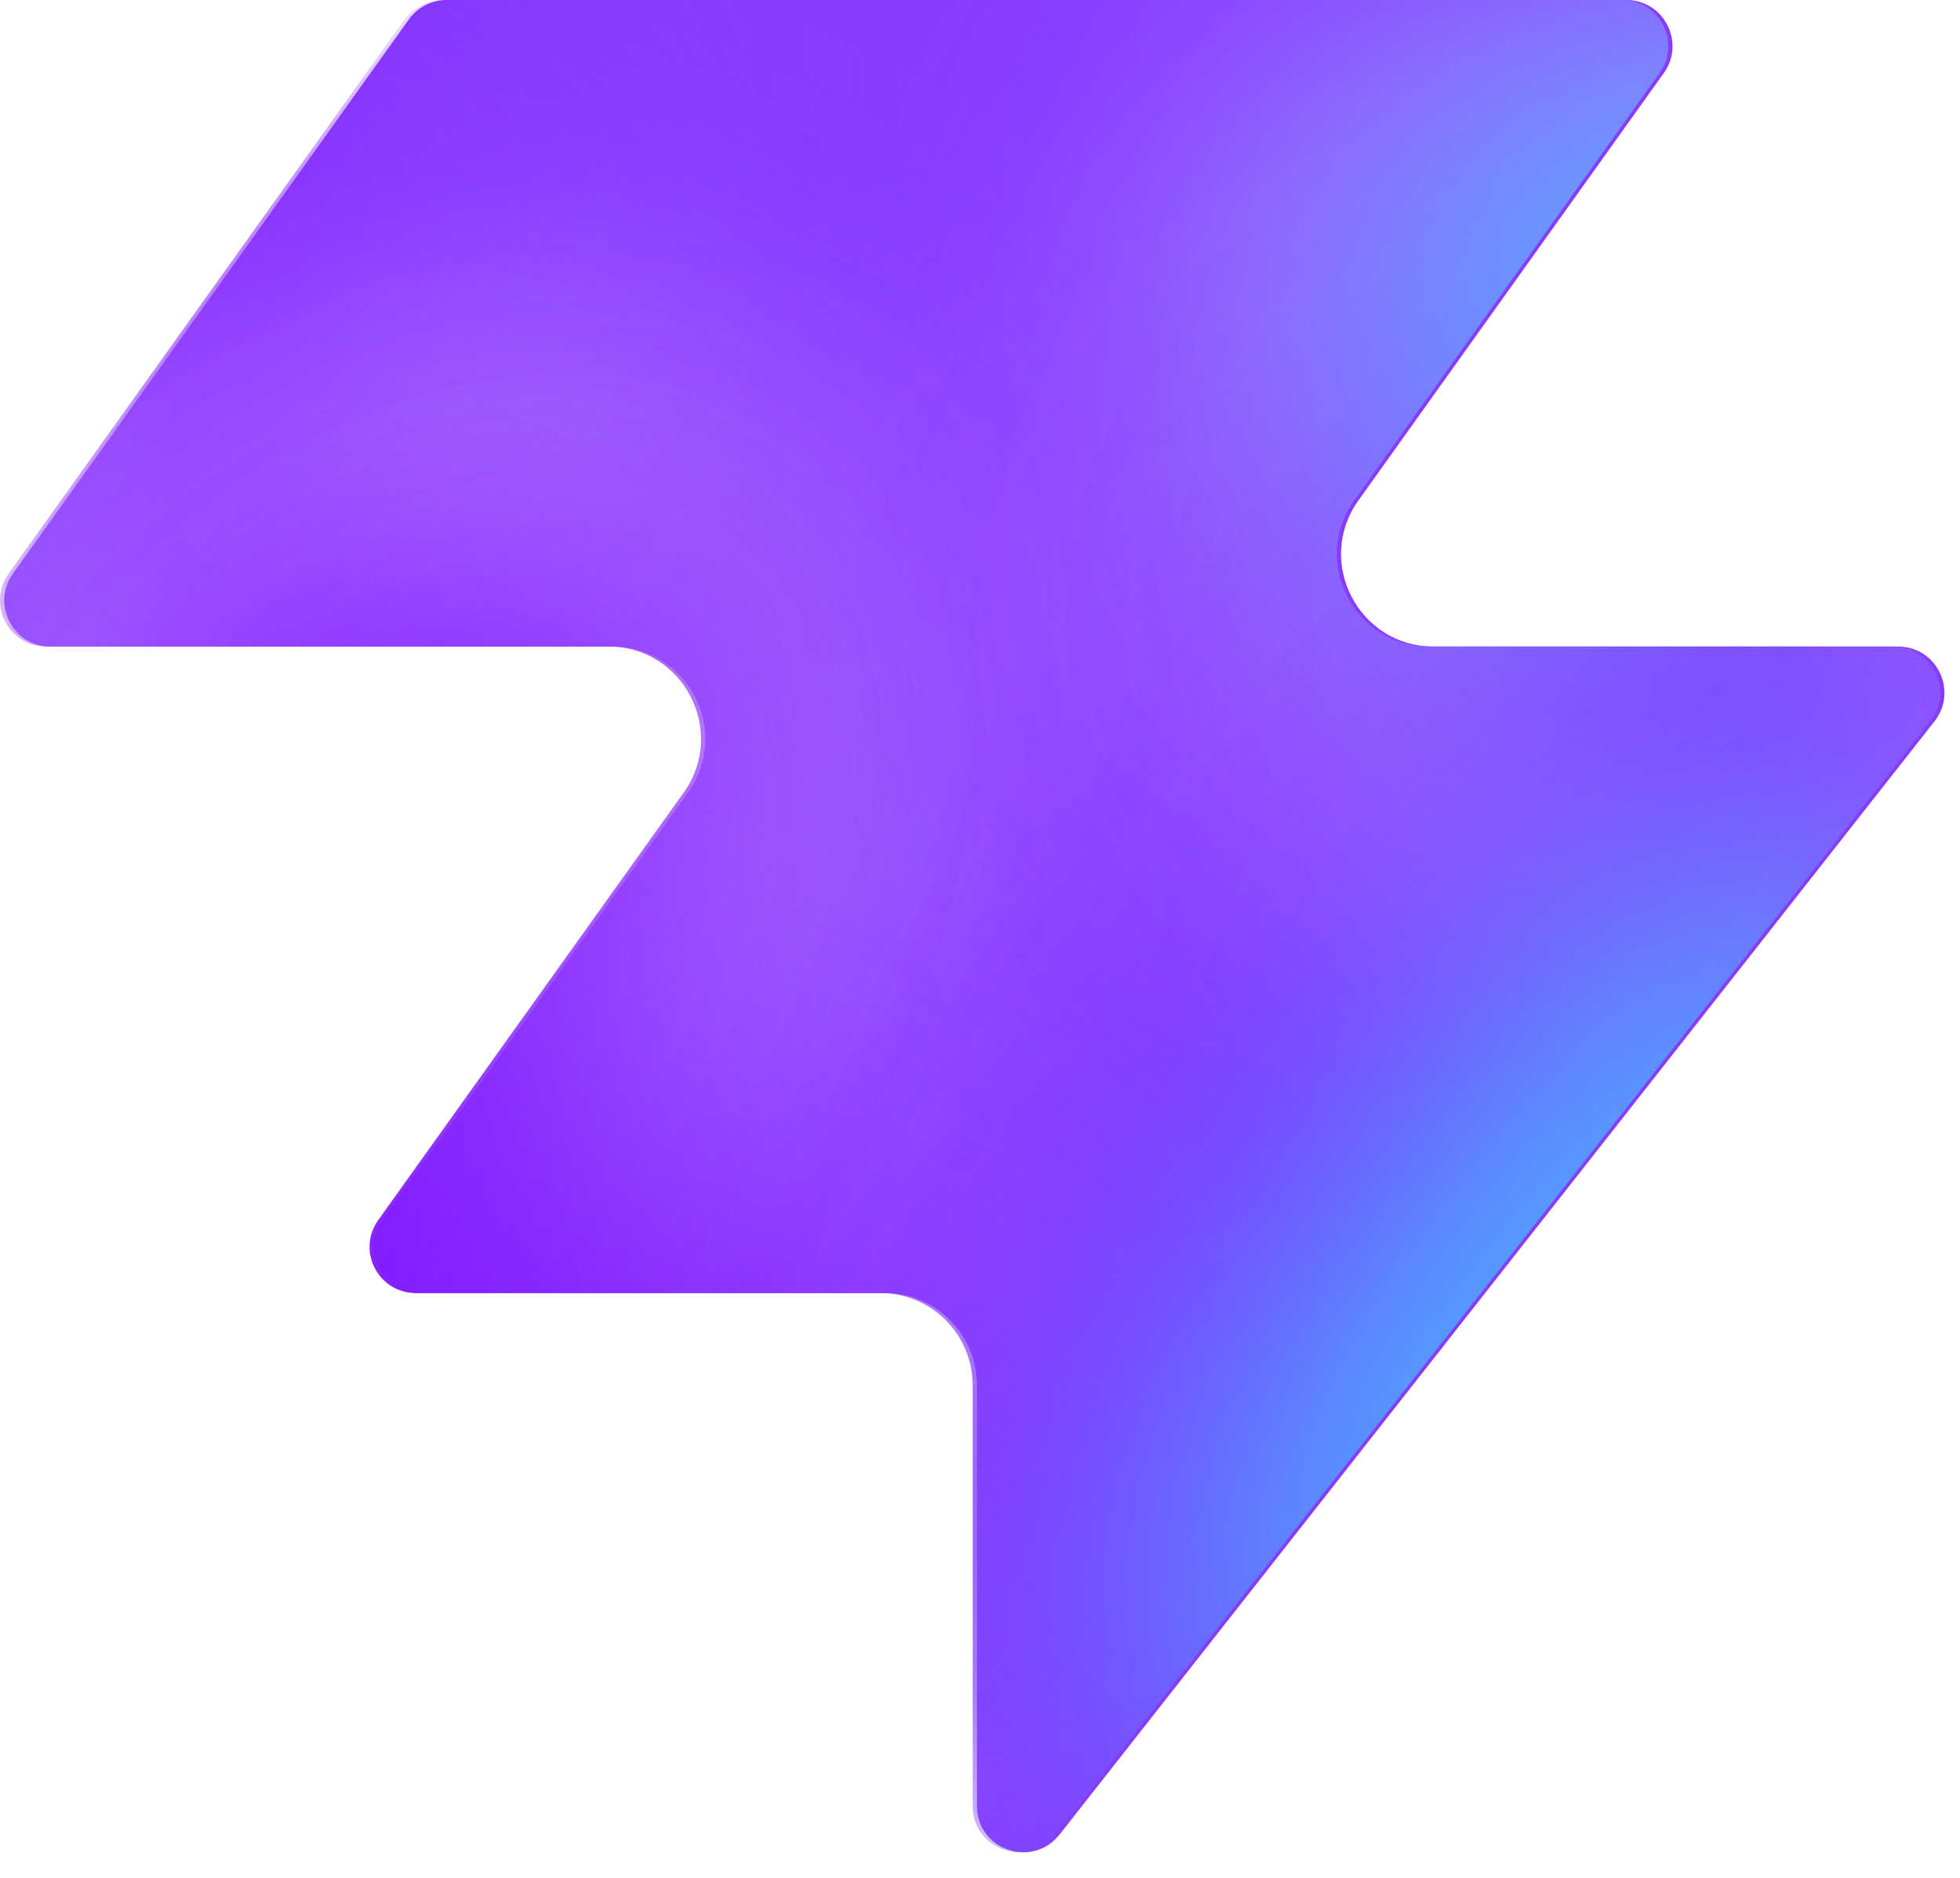
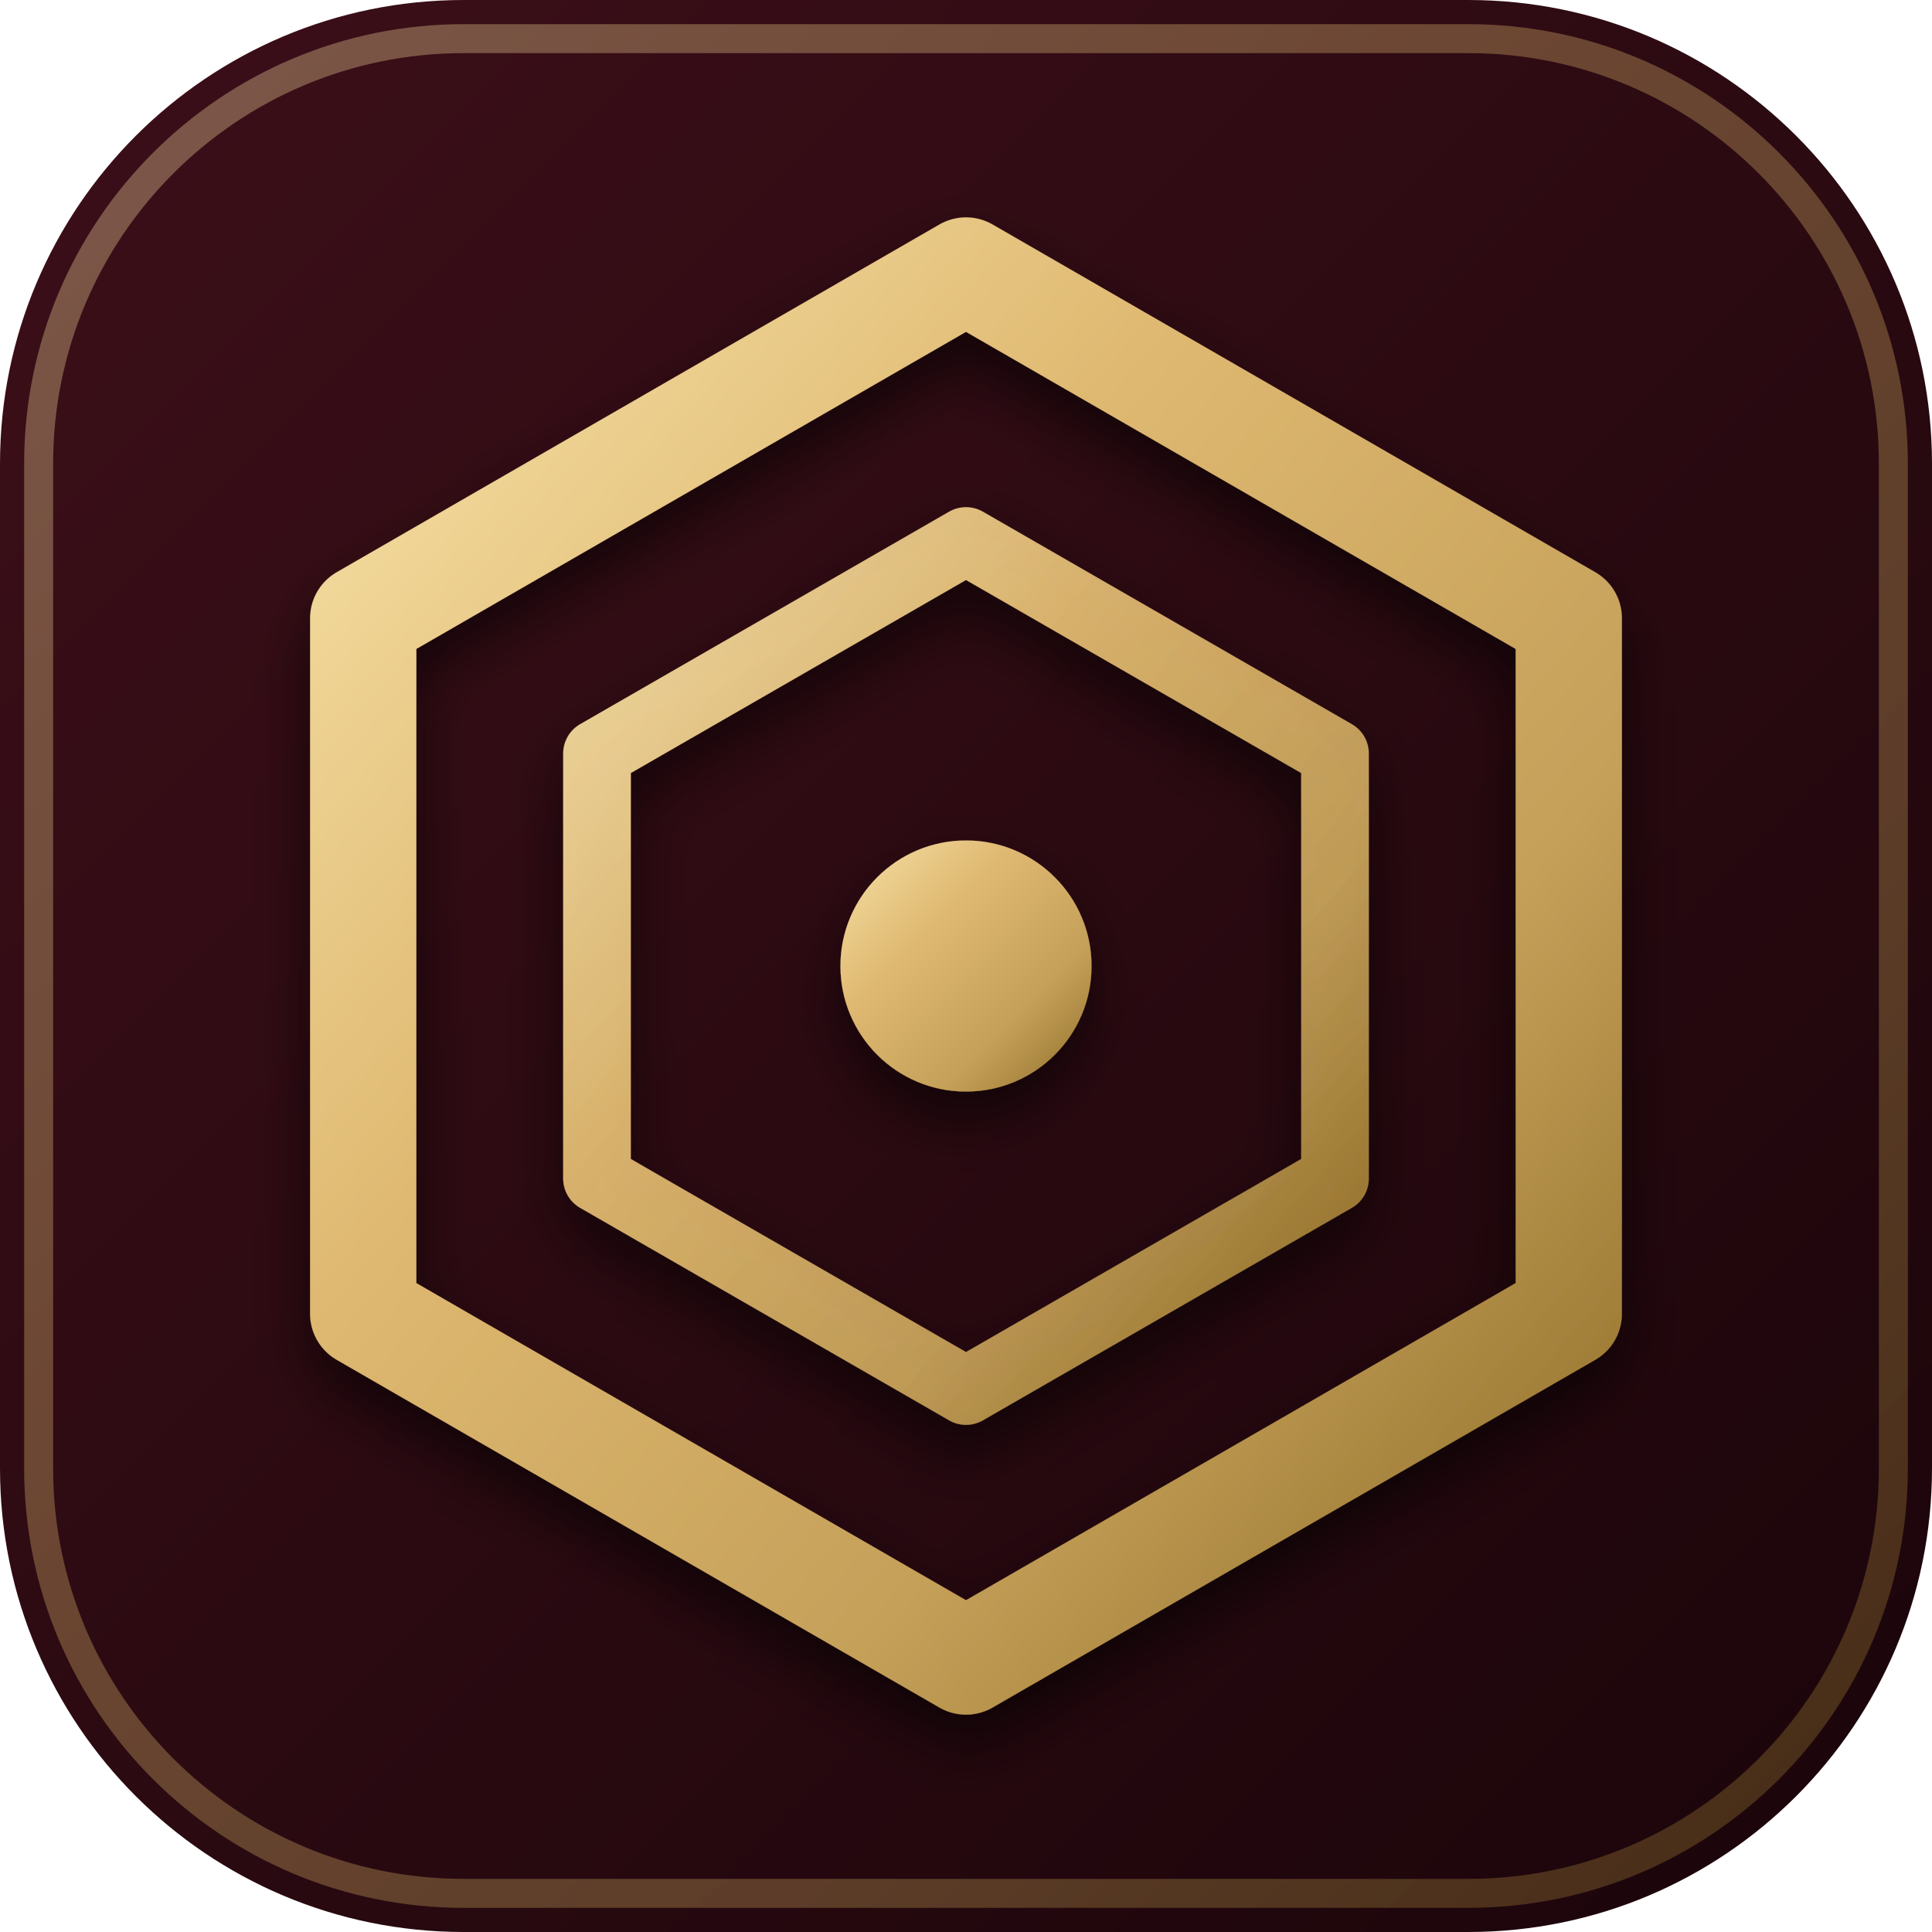
- <svg xmlns="http://www.w3.org/2000/svg" width="48" height="46" fill="none" viewBox="0 0 48 46">
-   <path fill="#863bff" d="M25.946 44.938c-.664.845-2.021.375-2.021-.698V33.937a2.26 2.26 0 0 0-2.262-2.262H10.287c-.92 0-1.456-1.04-.92-1.788l7.48-10.471c1.07-1.497 0-3.578-1.842-3.578H1.237c-.92 0-1.456-1.04-.92-1.788L10.013.474c.214-.297.556-.474.92-.474h28.894c.92 0 1.456 1.04.92 1.788l-7.48 10.471c-1.07 1.498 0 3.579 1.842 3.579h11.377c.943 0 1.473 1.088.89 1.83L25.947 44.94z" style="fill:#863bff;fill:color(display-p3 .525 .23 1);fill-opacity:1" />
-   <mask id="a" width="48" height="46" x="0" y="0" maskUnits="userSpaceOnUse" style="mask-type:alpha">
-     <path fill="#000" d="M25.842 44.938c-.664.844-2.021.375-2.021-.698V33.937a2.26 2.26 0 0 0-2.262-2.262H10.183c-.92 0-1.456-1.04-.92-1.788l7.48-10.471c1.07-1.498 0-3.579-1.842-3.579H1.133c-.92 0-1.456-1.04-.92-1.787L9.91.473c.214-.297.556-.474.92-.474h28.894c.92 0 1.456 1.04.92 1.788l-7.48 10.471c-1.07 1.498 0 3.578 1.842 3.578h11.377c.943 0 1.473 1.088.89 1.832L25.843 44.94z" style="fill:#000;fill-opacity:1" />
-   </mask>
-   <g mask="url(#a)">
-     <g filter="url(#b)">
-       <ellipse cx="5.508" cy="14.704" fill="#ede6ff" rx="5.508" ry="14.704" style="fill:#ede6ff;fill:color(display-p3 .927 .903 1);fill-opacity:1" transform="matrix(.00324 1 1 -.00324 -4.47 31.516)" />
-     </g>
-     <g filter="url(#c)">
-       <ellipse cx="10.399" cy="29.851" fill="#ede6ff" rx="10.399" ry="29.851" style="fill:#ede6ff;fill:color(display-p3 .927 .903 1);fill-opacity:1" transform="matrix(.00324 1 1 -.00324 -39.328 7.883)" />
-     </g>
-     <g filter="url(#d)">
-       <ellipse cx="5.508" cy="30.487" fill="#7e14ff" rx="5.508" ry="30.487" style="fill:#7e14ff;fill:color(display-p3 .492 .077 1);fill-opacity:1" transform="rotate(89.814 -25.913 -14.639)scale(1 -1)" />
-     </g>
-     <g filter="url(#e)">
-       <ellipse cx="5.508" cy="30.599" fill="#7e14ff" rx="5.508" ry="30.599" style="fill:#7e14ff;fill:color(display-p3 .492 .077 1);fill-opacity:1" transform="rotate(89.814 -32.644 -3.334)scale(1 -1)" />
-     </g>
-     <g filter="url(#f)">
-       <ellipse cx="5.508" cy="30.599" fill="#7e14ff" rx="5.508" ry="30.599" style="fill:#7e14ff;fill:color(display-p3 .492 .077 1);fill-opacity:1" transform="matrix(.00324 1 1 -.00324 -34.34 30.47)" />
-     </g>
-     <g filter="url(#g)">
-       <ellipse cx="14.072" cy="22.078" fill="#ede6ff" rx="14.072" ry="22.078" style="fill:#ede6ff;fill:color(display-p3 .927 .903 1);fill-opacity:1" transform="rotate(93.35 24.506 48.493)scale(-1 1)" />
-     </g>
-     <g filter="url(#h)">
-       <ellipse cx="3.47" cy="21.501" fill="#7e14ff" rx="3.47" ry="21.501" style="fill:#7e14ff;fill:color(display-p3 .492 .077 1);fill-opacity:1" transform="rotate(89.009 28.708 47.59)scale(-1 1)" />
-     </g>
-     <g filter="url(#i)">
-       <ellipse cx="3.47" cy="21.501" fill="#7e14ff" rx="3.47" ry="21.501" style="fill:#7e14ff;fill:color(display-p3 .492 .077 1);fill-opacity:1" transform="rotate(89.009 28.708 47.59)scale(-1 1)" />
-     </g>
-     <g filter="url(#j)">
-       <ellipse cx=".387" cy="8.972" fill="#7e14ff" rx="4.407" ry="29.108" style="fill:#7e14ff;fill:color(display-p3 .492 .077 1);fill-opacity:1" transform="rotate(39.51 .387 8.972)" />
-     </g>
-     <g filter="url(#k)">
-       <ellipse cx="47.523" cy="-6.092" fill="#7e14ff" rx="4.407" ry="29.108" style="fill:#7e14ff;fill:color(display-p3 .492 .077 1);fill-opacity:1" transform="rotate(37.892 47.523 -6.092)" />
-     </g>
-     <g filter="url(#l)">
-       <ellipse cx="41.412" cy="6.333" fill="#47bfff" rx="5.971" ry="9.665" style="fill:#47bfff;fill:color(display-p3 .28 .748 1);fill-opacity:1" transform="rotate(37.892 41.412 6.333)" />
-     </g>
-     <g filter="url(#m)">
-       <ellipse cx="-1.879" cy="38.332" fill="#7e14ff" rx="4.407" ry="29.108" style="fill:#7e14ff;fill:color(display-p3 .492 .077 1);fill-opacity:1" transform="rotate(37.892 -1.88 38.332)" />
-     </g>
-     <g filter="url(#n)">
-       <ellipse cx="-1.879" cy="38.332" fill="#7e14ff" rx="4.407" ry="29.108" style="fill:#7e14ff;fill:color(display-p3 .492 .077 1);fill-opacity:1" transform="rotate(37.892 -1.88 38.332)" />
-     </g>
-     <g filter="url(#o)">
-       <ellipse cx="35.651" cy="29.907" fill="#7e14ff" rx="4.407" ry="29.108" style="fill:#7e14ff;fill:color(display-p3 .492 .077 1);fill-opacity:1" transform="rotate(37.892 35.651 29.907)" />
-     </g>
-     <g filter="url(#p)">
-       <ellipse cx="38.418" cy="32.4" fill="#47bfff" rx="5.971" ry="15.297" style="fill:#47bfff;fill:color(display-p3 .28 .748 1);fill-opacity:1" transform="rotate(37.892 38.418 32.4)" />
-     </g>
-   </g>
+ <svg xmlns="http://www.w3.org/2000/svg" viewBox="0 0 100 100">
  <defs>
-     <filter id="b" width="60.045" height="41.654" x="-19.77" y="16.149" color-interpolation-filters="sRGB" filterUnits="userSpaceOnUse">
-       <feFlood flood-opacity="0" result="BackgroundImageFix" />
-       <feBlend in="SourceGraphic" in2="BackgroundImageFix" result="shape" />
-       <feGaussianBlur result="effect1_foregroundBlur_2002_17158" stdDeviation="7.659" />
-     </filter>
-     <filter id="c" width="90.34" height="51.437" x="-54.613" y="-7.533" color-interpolation-filters="sRGB" filterUnits="userSpaceOnUse">
-       <feFlood flood-opacity="0" result="BackgroundImageFix" />
-       <feBlend in="SourceGraphic" in2="BackgroundImageFix" result="shape" />
-       <feGaussianBlur result="effect1_foregroundBlur_2002_17158" stdDeviation="7.659" />
-     </filter>
-     <filter id="d" width="79.355" height="29.4" x="-49.64" y="2.03" color-interpolation-filters="sRGB" filterUnits="userSpaceOnUse">
-       <feFlood flood-opacity="0" result="BackgroundImageFix" />
-       <feBlend in="SourceGraphic" in2="BackgroundImageFix" result="shape" />
-       <feGaussianBlur result="effect1_foregroundBlur_2002_17158" stdDeviation="4.596" />
-     </filter>
-     <filter id="e" width="79.579" height="29.4" x="-45.045" y="20.029" color-interpolation-filters="sRGB" filterUnits="userSpaceOnUse">
-       <feFlood flood-opacity="0" result="BackgroundImageFix" />
-       <feBlend in="SourceGraphic" in2="BackgroundImageFix" result="shape" />
-       <feGaussianBlur result="effect1_foregroundBlur_2002_17158" stdDeviation="4.596" />
-     </filter>
-     <filter id="f" width="79.579" height="29.4" x="-43.513" y="21.178" color-interpolation-filters="sRGB" filterUnits="userSpaceOnUse">
-       <feFlood flood-opacity="0" result="BackgroundImageFix" />
-       <feBlend in="SourceGraphic" in2="BackgroundImageFix" result="shape" />
-       <feGaussianBlur result="effect1_foregroundBlur_2002_17158" stdDeviation="4.596" />
-     </filter>
-     <filter id="g" width="74.749" height="58.852" x="15.756" y="-17.901" color-interpolation-filters="sRGB" filterUnits="userSpaceOnUse">
-       <feFlood flood-opacity="0" result="BackgroundImageFix" />
-       <feBlend in="SourceGraphic" in2="BackgroundImageFix" result="shape" />
-       <feGaussianBlur result="effect1_foregroundBlur_2002_17158" stdDeviation="7.659" />
-     </filter>
-     <filter id="h" width="61.377" height="25.362" x="23.548" y="2.284" color-interpolation-filters="sRGB" filterUnits="userSpaceOnUse">
-       <feFlood flood-opacity="0" result="BackgroundImageFix" />
-       <feBlend in="SourceGraphic" in2="BackgroundImageFix" result="shape" />
-       <feGaussianBlur result="effect1_foregroundBlur_2002_17158" stdDeviation="4.596" />
-     </filter>
-     <filter id="i" width="61.377" height="25.362" x="23.548" y="2.284" color-interpolation-filters="sRGB" filterUnits="userSpaceOnUse">
-       <feFlood flood-opacity="0" result="BackgroundImageFix" />
-       <feBlend in="SourceGraphic" in2="BackgroundImageFix" result="shape" />
-       <feGaussianBlur result="effect1_foregroundBlur_2002_17158" stdDeviation="4.596" />
-     </filter>
-     <filter id="j" width="56.045" height="63.649" x="-27.636" y="-22.853" color-interpolation-filters="sRGB" filterUnits="userSpaceOnUse">
-       <feFlood flood-opacity="0" result="BackgroundImageFix" />
-       <feBlend in="SourceGraphic" in2="BackgroundImageFix" result="shape" />
-       <feGaussianBlur result="effect1_foregroundBlur_2002_17158" stdDeviation="4.596" />
-     </filter>
-     <filter id="k" width="54.814" height="64.646" x="20.116" y="-38.415" color-interpolation-filters="sRGB" filterUnits="userSpaceOnUse">
-       <feFlood flood-opacity="0" result="BackgroundImageFix" />
-       <feBlend in="SourceGraphic" in2="BackgroundImageFix" result="shape" />
-       <feGaussianBlur result="effect1_foregroundBlur_2002_17158" stdDeviation="4.596" />
-     </filter>
-     <filter id="l" width="33.541" height="35.313" x="24.641" y="-11.323" color-interpolation-filters="sRGB" filterUnits="userSpaceOnUse">
-       <feFlood flood-opacity="0" result="BackgroundImageFix" />
-       <feBlend in="SourceGraphic" in2="BackgroundImageFix" result="shape" />
-       <feGaussianBlur result="effect1_foregroundBlur_2002_17158" stdDeviation="4.596" />
-     </filter>
-     <filter id="m" width="54.814" height="64.646" x="-29.286" y="6.009" color-interpolation-filters="sRGB" filterUnits="userSpaceOnUse">
-       <feFlood flood-opacity="0" result="BackgroundImageFix" />
-       <feBlend in="SourceGraphic" in2="BackgroundImageFix" result="shape" />
-       <feGaussianBlur result="effect1_foregroundBlur_2002_17158" stdDeviation="4.596" />
-     </filter>
-     <filter id="n" width="54.814" height="64.646" x="-29.286" y="6.009" color-interpolation-filters="sRGB" filterUnits="userSpaceOnUse">
-       <feFlood flood-opacity="0" result="BackgroundImageFix" />
-       <feBlend in="SourceGraphic" in2="BackgroundImageFix" result="shape" />
-       <feGaussianBlur result="effect1_foregroundBlur_2002_17158" stdDeviation="4.596" />
-     </filter>
-     <filter id="o" width="54.814" height="64.646" x="8.244" y="-2.416" color-interpolation-filters="sRGB" filterUnits="userSpaceOnUse">
-       <feFlood flood-opacity="0" result="BackgroundImageFix" />
-       <feBlend in="SourceGraphic" in2="BackgroundImageFix" result="shape" />
-       <feGaussianBlur result="effect1_foregroundBlur_2002_17158" stdDeviation="4.596" />
-     </filter>
-     <filter id="p" width="39.409" height="43.623" x="18.713" y="10.588" color-interpolation-filters="sRGB" filterUnits="userSpaceOnUse">
-       <feFlood flood-opacity="0" result="BackgroundImageFix" />
-       <feBlend in="SourceGraphic" in2="BackgroundImageFix" result="shape" />
-       <feGaussianBlur result="effect1_foregroundBlur_2002_17158" stdDeviation="4.596" />
+     <linearGradient id="gold" x1="0%" y1="0%" x2="100%" y2="100%">
+       <stop offset="0%" stop-color="#F7E2A8" />
+       <stop offset="35%" stop-color="#DFB971" />
+       <stop offset="70%" stop-color="#C5A059" />
+       <stop offset="100%" stop-color="#8F6E28" />
+     </linearGradient>
+     <linearGradient id="bg" x1="0%" y1="0%" x2="100%" y2="100%">
+       <stop offset="0%" stop-color="#3D0F19" />
+       <stop offset="100%" stop-color="#1A050A" />
+     </linearGradient>
+     <filter id="shadow" x="-20%" y="-20%" width="140%" height="140%">
+       <feDropShadow dx="0" dy="1.5" stdDeviation="1.5" flood-color="#000000" flood-opacity="0.6" />
    </filter>
  </defs>
+   <rect width="100" height="100" rx="24" fill="url(#bg)" />
+   <rect width="96" height="96" x="2" y="2" rx="22" stroke="url(#gold)" stroke-width="1.5" stroke-opacity="0.35" fill="none" />
+   <g filter="url(#shadow)">
+     <polygon points="50,14 81.2,32 81.2,68 50,86 18.8,68 18.8,32" stroke="url(#gold)" stroke-width="5.5" stroke-linejoin="round" stroke-linecap="round" fill="none" />
+     <polygon points="50,28 69.1,39 69.1,61 50,72 30.9,61 30.9,39" stroke="url(#gold)" stroke-width="3.5" stroke-linejoin="round" stroke-linecap="round" fill="none" opacity="0.95" />
+     <circle cx="50" cy="50" r="6.5" fill="url(#gold)" />
+   </g>
</svg>
